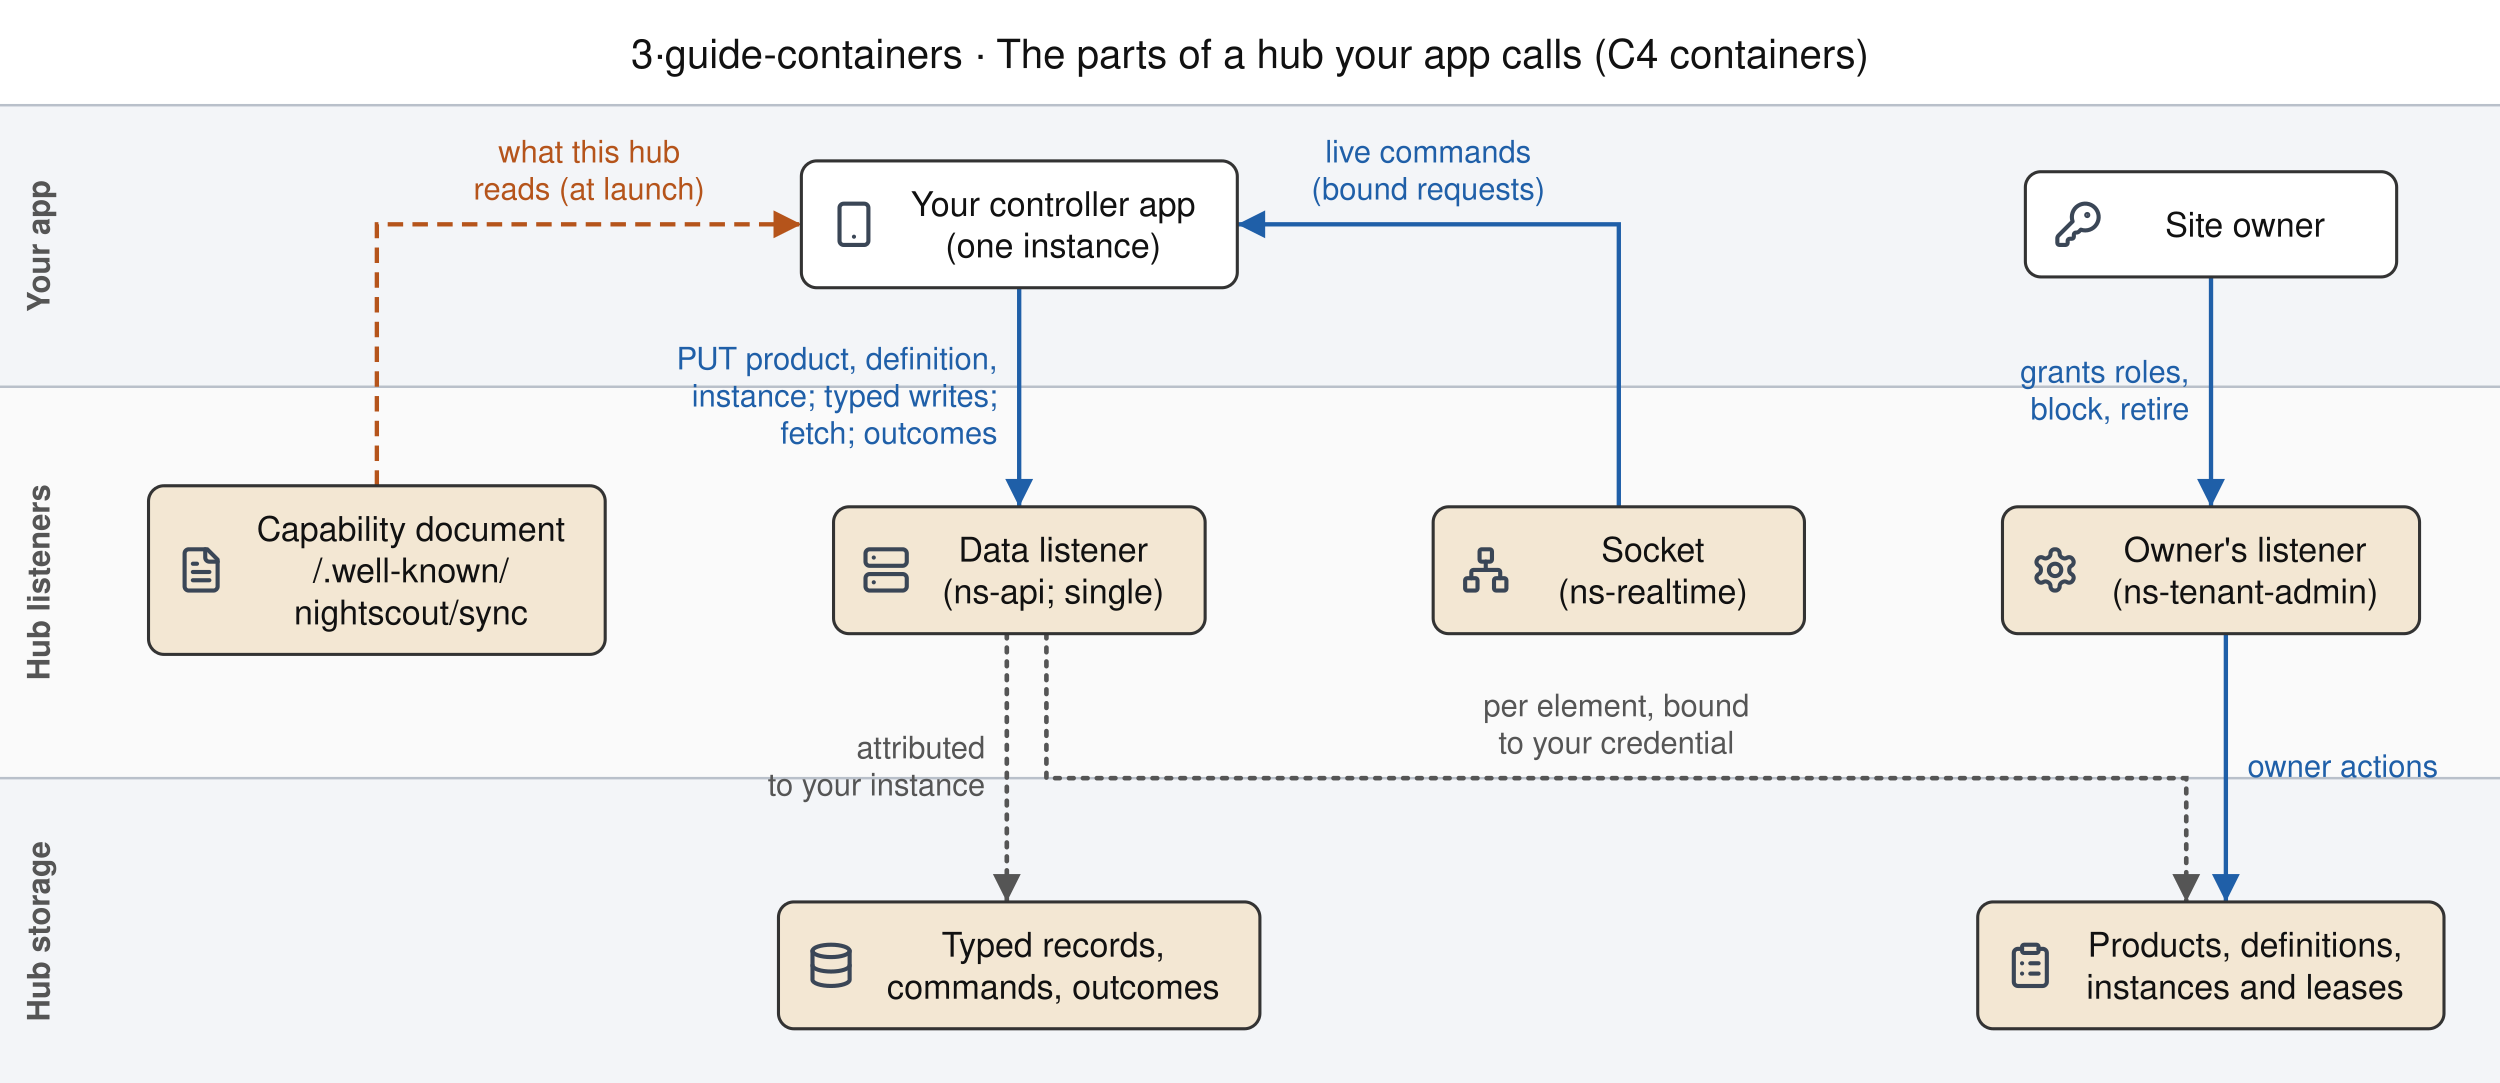
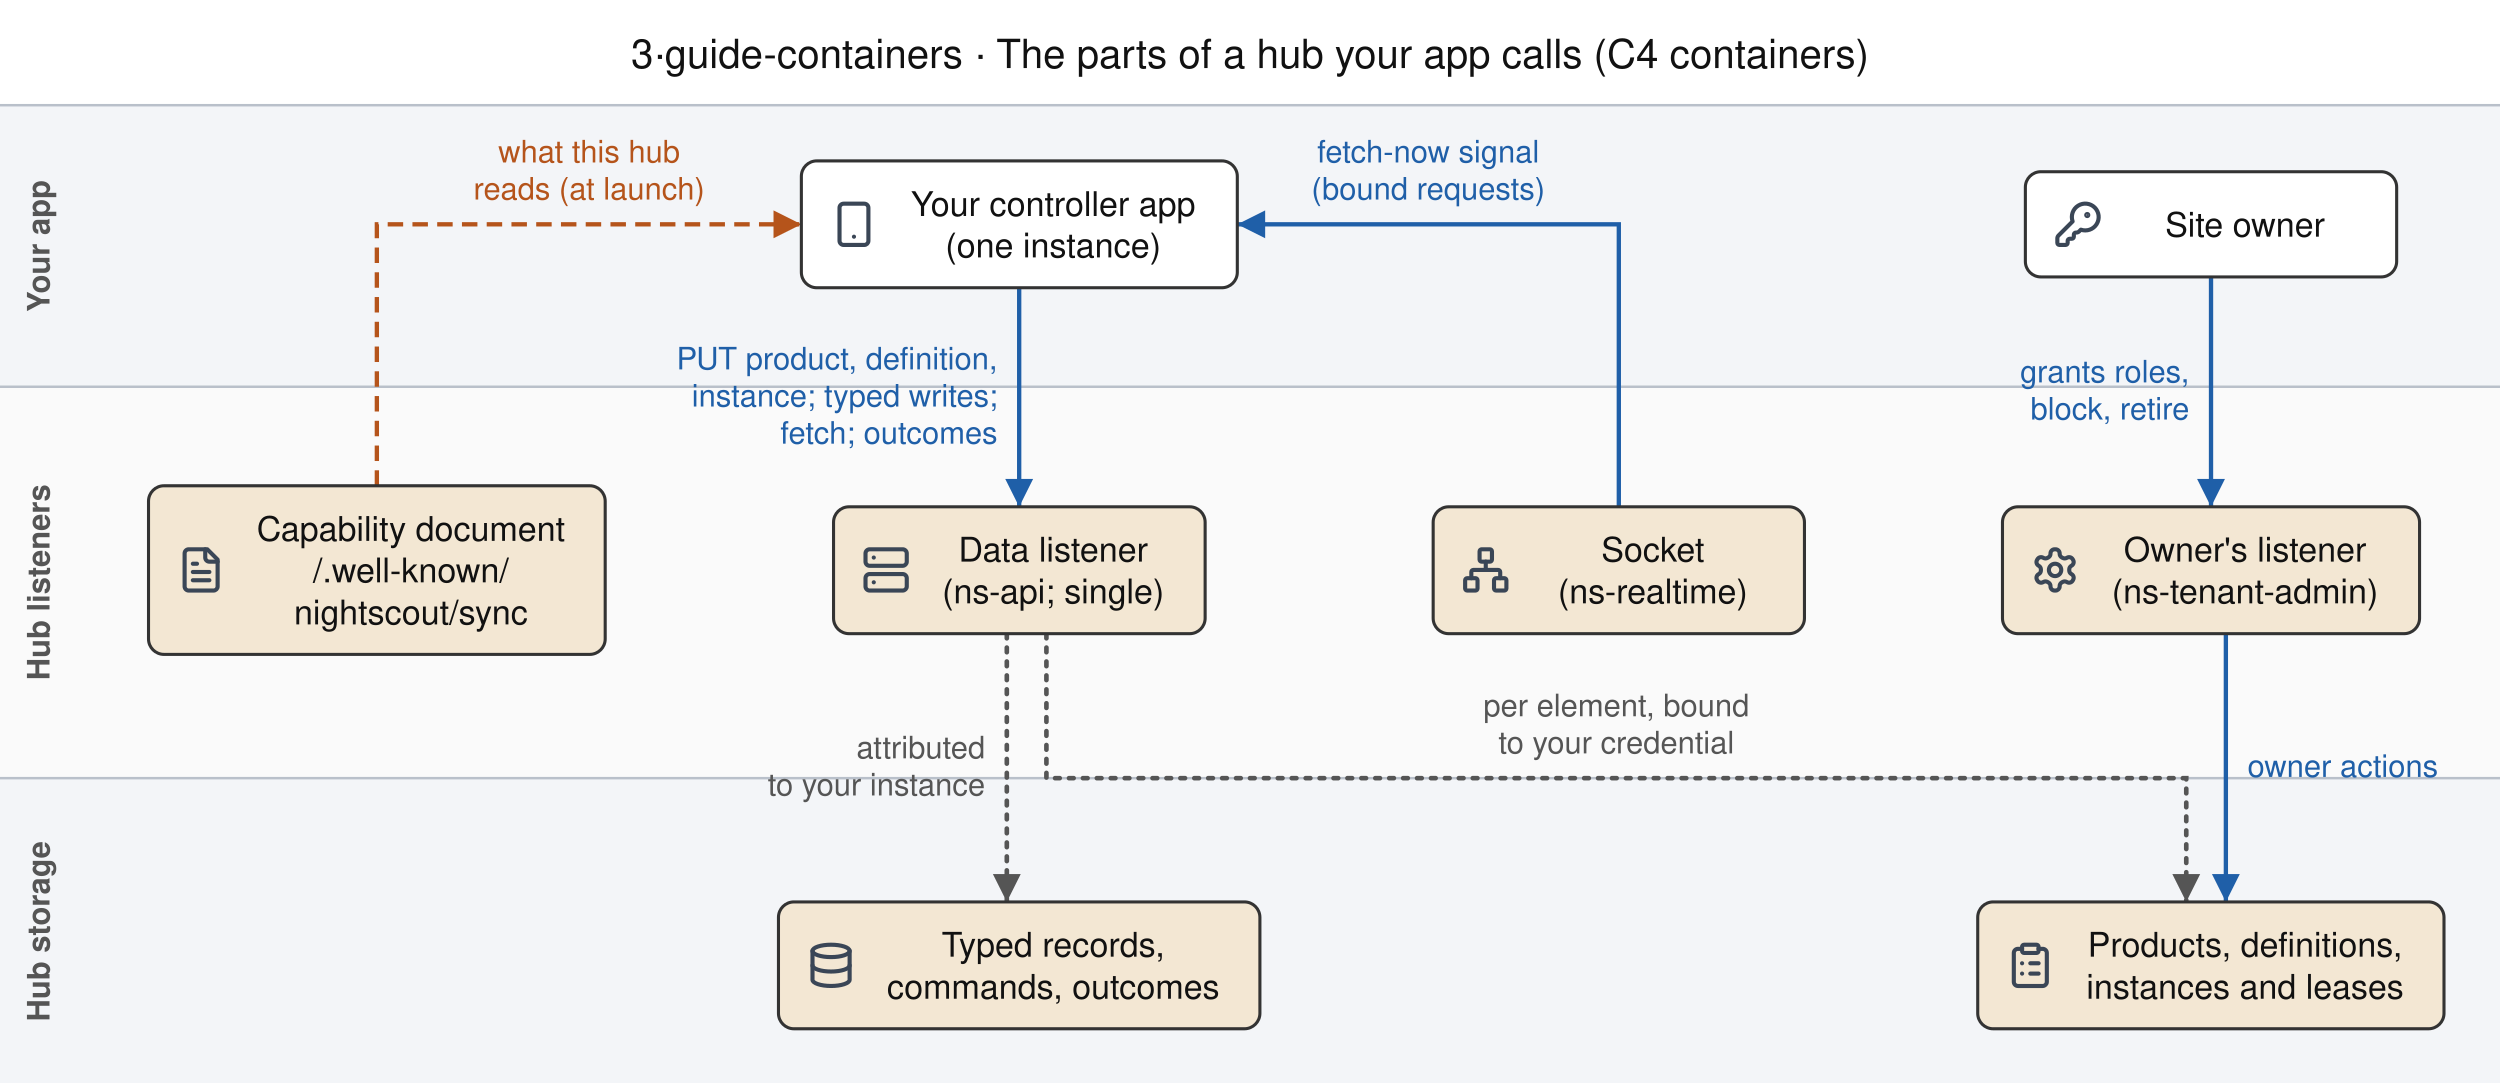
<svg xmlns="http://www.w3.org/2000/svg" width="808" height="350" viewBox="0 0 808 350" font-family="Helvetica, Arial, sans-serif">
  <defs>
    <marker id="ah00796b" viewBox="0 0 10 10" refX="10" refY="5" markerUnits="userSpaceOnUse" markerWidth="9" markerHeight="9" orient="auto-start-reverse">
      <path d="M0,0 L10,5 L0,10 z" fill="#00796b" />
    </marker>
    <marker id="ah1f5fa8" viewBox="0 0 10 10" refX="10" refY="5" markerUnits="userSpaceOnUse" markerWidth="9" markerHeight="9" orient="auto-start-reverse">
      <path d="M0,0 L10,5 L0,10 z" fill="#1f5fa8" />
    </marker>
    <marker id="ah2e7d32" viewBox="0 0 10 10" refX="10" refY="5" markerUnits="userSpaceOnUse" markerWidth="9" markerHeight="9" orient="auto-start-reverse">
      <path d="M0,0 L10,5 L0,10 z" fill="#2e7d32" />
    </marker>
    <marker id="ah555555" viewBox="0 0 10 10" refX="10" refY="5" markerUnits="userSpaceOnUse" markerWidth="9" markerHeight="9" orient="auto-start-reverse">
      <path d="M0,0 L10,5 L0,10 z" fill="#555555" />
    </marker>
    <marker id="ah7b3294" viewBox="0 0 10 10" refX="10" refY="5" markerUnits="userSpaceOnUse" markerWidth="9" markerHeight="9" orient="auto-start-reverse">
      <path d="M0,0 L10,5 L0,10 z" fill="#7b3294" />
    </marker>
    <marker id="ah888888" viewBox="0 0 10 10" refX="10" refY="5" markerUnits="userSpaceOnUse" markerWidth="9" markerHeight="9" orient="auto-start-reverse">
      <path d="M0,0 L10,5 L0,10 z" fill="#888888" />
    </marker>
    <marker id="ahb5541b" viewBox="0 0 10 10" refX="10" refY="5" markerUnits="userSpaceOnUse" markerWidth="9" markerHeight="9" orient="auto-start-reverse">
      <path d="M0,0 L10,5 L0,10 z" fill="#b5541b" />
    </marker>
    <marker id="ahc8c8c8" viewBox="0 0 10 10" refX="10" refY="5" markerUnits="userSpaceOnUse" markerWidth="9" markerHeight="9" orient="auto-start-reverse">
      <path d="M0,0 L10,5 L0,10 z" fill="#c8c8c8" />
    </marker>
    <symbol id="icon-clipboard-list" viewBox="0 0 24 24" fill="none" stroke="currentColor" stroke-width="2" stroke-linecap="round" stroke-linejoin="round">
      <rect width="8" height="4" x="8" y="2" rx="1" ry="1" />
      <path d="M16 4h2a2 2 0 0 1 2 2v14a2 2 0 0 1-2 2H6a2 2 0 0 1-2-2V6a2 2 0 0 1 2-2h2" />
      <path d="M12 11h4" />
      <path d="M12 16h4" />
      <path d="M8 11h.01" />
      <path d="M8 16h.01" />
    </symbol>
    <symbol id="icon-database" viewBox="0 0 24 24" fill="none" stroke="currentColor" stroke-width="2" stroke-linecap="round" stroke-linejoin="round">
      <ellipse cx="12" cy="5" rx="9" ry="3" />
      <path d="M3 5V19A9 3 0 0 0 21 19V5" />
      <path d="M3 12A9 3 0 0 0 21 12" />
    </symbol>
    <symbol id="icon-file-text" viewBox="0 0 24 24" fill="none" stroke="currentColor" stroke-width="2" stroke-linecap="round" stroke-linejoin="round">
      <path d="M15 2H6a2 2 0 0 0-2 2v16a2 2 0 0 0 2 2h12a2 2 0 0 0 2-2V7Z" />
      <path d="M14 2v4a2 2 0 0 0 2 2h4" />
      <path d="M10 9H8" />
      <path d="M16 13H8" />
      <path d="M16 17H8" />
    </symbol>
    <symbol id="icon-key-round" viewBox="0 0 24 24" fill="none" stroke="currentColor" stroke-width="2" stroke-linecap="round" stroke-linejoin="round">
      <path d="M2.586 17.414A2 2 0 0 0 2 18.828V21a1 1 0 0 0 1 1h3a1 1 0 0 0 1-1v-1a1 1 0 0 1 1-1h1a1 1 0 0 0 1-1v-1a1 1 0 0 1 1-1h.172a2 2 0 0 0 1.414-.586l.814-.814a6.5 6.5 0 1 0-4-4z" />
      <circle cx="16.5" cy="7.5" r=".5" fill="currentColor" />
    </symbol>
    <symbol id="icon-network" viewBox="0 0 24 24" fill="none" stroke="currentColor" stroke-width="2" stroke-linecap="round" stroke-linejoin="round">
      <rect x="16" y="16" width="6" height="6" rx="1" />
      <rect x="2" y="16" width="6" height="6" rx="1" />
      <rect x="9" y="2" width="6" height="6" rx="1" />
      <path d="M5 16v-3a1 1 0 0 1 1-1h12a1 1 0 0 1 1 1v3" />
      <path d="M12 12V8" />
    </symbol>
    <symbol id="icon-server" viewBox="0 0 24 24" fill="none" stroke="currentColor" stroke-width="2" stroke-linecap="round" stroke-linejoin="round">
      <rect width="20" height="8" x="2" y="2" rx="2" ry="2" />
      <rect width="20" height="8" x="2" y="14" rx="2" ry="2" />
      <line x1="6" x2="6.01" y1="6" y2="6" />
      <line x1="6" x2="6.01" y1="18" y2="18" />
    </symbol>
    <symbol id="icon-settings" viewBox="0 0 24 24" fill="none" stroke="currentColor" stroke-width="2" stroke-linecap="round" stroke-linejoin="round">
      <path d="M12.22 2h-.44a2 2 0 0 0-2 2v.18a2 2 0 0 1-1 1.73l-.43.25a2 2 0 0 1-2 0l-.15-.08a2 2 0 0 0-2.73.73l-.22.38a2 2 0 0 0 .73 2.73l.15.1a2 2 0 0 1 1 1.72v.51a2 2 0 0 1-1 1.74l-.15.09a2 2 0 0 0-.73 2.73l.22.38a2 2 0 0 0 2.73.73l.15-.08a2 2 0 0 1 2 0l.43.25a2 2 0 0 1 1 1.73V20a2 2 0 0 0 2 2h.44a2 2 0 0 0 2-2v-.18a2 2 0 0 1 1-1.73l.43-.25a2 2 0 0 1 2 0l.15.08a2 2 0 0 0 2.73-.73l.22-.39a2 2 0 0 0-.73-2.73l-.15-.08a2 2 0 0 1-1-1.74v-.5a2 2 0 0 1 1-1.74l.15-.09a2 2 0 0 0 .73-2.73l-.22-.38a2 2 0 0 0-2.73-.73l-.15.08a2 2 0 0 1-2 0l-.43-.25a2 2 0 0 1-1-1.73V4a2 2 0 0 0-2-2z" />
      <circle cx="12" cy="12" r="3" />
    </symbol>
    <symbol id="icon-smartphone" viewBox="0 0 24 24" fill="none" stroke="currentColor" stroke-width="2" stroke-linecap="round" stroke-linejoin="round">
      <rect width="14" height="20" x="5" y="2" rx="2" ry="2" />
      <path d="M12 18h.01" />
    </symbol>
  </defs>
  <rect x="0" y="0" width="808" height="350" fill="#ffffff" />
  <text x="404.0" y="22" font-size="13" text-anchor="middle" fill="#111">3·guide-containers · The parts of a hub your app calls (C4 containers)</text>
  <g transform="translate(0.0,0.0)">
    <rect class="band" x="0.0" y="34.0" width="808" height="91.0" fill="#f3f5f8" />
    <line x1="0.0" x2="808" y1="34.0" y2="34.0" stroke="#b9c0ca" stroke-width="0.8" />
    <text class="band" x="16.0" y="79.5" font-size="10" fill="#555" text-anchor="middle" font-weight="bold" transform="rotate(-90 16.0 79.5)">Your app</text>
    <rect class="band" x="0.0" y="125.0" width="808" height="126.5" fill="#fafafa" />
    <line x1="0.0" x2="808" y1="125.0" y2="125.0" stroke="#b9c0ca" stroke-width="0.8" />
    <text class="band" x="16.0" y="188.2" font-size="10" fill="#555" text-anchor="middle" font-weight="bold" transform="rotate(-90 16.0 188.2)">Hub listeners</text>
    <rect class="band" x="0.0" y="251.5" width="808" height="99.0" fill="#f3f5f8" />
    <line x1="0.0" x2="808" y1="251.5" y2="251.5" stroke="#b9c0ca" stroke-width="0.8" />
    <text class="band" x="16.0" y="301.0" font-size="10" fill="#555" text-anchor="middle" font-weight="bold" transform="rotate(-90 16.0 301.0)">Hub storage</text>
    <g class="edge">
      <path class="edge" d="M121.8,157.0 L121.8,72.5 L259.0,72.5" fill="none" stroke="#b5541b" stroke-width="1.4" stroke-dasharray="5,3" stroke-linecap="butt" marker-end="url(#ahb5541b)" />
    </g>
    <g class="edge">
      <path class="edge" d="M329.4,93.0 L329.4,163.8" fill="none" stroke="#1f5fa8" stroke-width="1.4" stroke-linecap="butt" marker-end="url(#ah1f5fa8)" />
    </g>
    <g class="edge">
      <path class="edge" d="M523.2,163.8 L523.2,72.5 L399.9,72.5" fill="none" stroke="#1f5fa8" stroke-width="1.4" stroke-linecap="butt" marker-end="url(#ah1f5fa8)" />
    </g>
    <g class="edge">
      <path class="edge" d="M714.6,89.5 L714.6,163.8" fill="none" stroke="#1f5fa8" stroke-width="1.4" stroke-linecap="butt" marker-end="url(#ah1f5fa8)" />
    </g>
    <g class="edge">
      <path class="edge" d="M338.2,204.8 L338.2,251.5 L706.6,251.5 L706.6,291.5" fill="none" stroke="#555555" stroke-width="1.5" stroke-dasharray="1.5,3" stroke-linecap="round" marker-end="url(#ah555555)" />
    </g>
    <g class="edge">
      <path class="edge" d="M325.4,204.8 L325.4,291.5" fill="none" stroke="#555555" stroke-width="1.5" stroke-dasharray="1.5,3" stroke-linecap="round" marker-end="url(#ah555555)" />
    </g>
    <g class="edge">
      <path class="edge" d="M719.4,204.8 L719.4,291.5" fill="none" stroke="#1f5fa8" stroke-width="1.4" stroke-linecap="butt" marker-end="url(#ah1f5fa8)" />
    </g>
    <g class="node" data-id="app">
      <rect x="259.0" y="52.0" width="140.9" height="41.0" rx="5" fill="#ffffff" stroke="#333333" stroke-width="1" />
      <use href="#icon-smartphone" x="268.0" y="64.5" width="16" height="16" color="#3a4656" />
      <text x="340.4" y="69.8" font-size="11" text-anchor="middle" fill="#111111">Your controller app</text>
      <text x="340.4" y="83.2" font-size="11" text-anchor="middle" fill="#111111">(one instance)</text>
    </g>
    <g class="node" data-id="owner">
      <rect x="654.6" y="55.5" width="120.0" height="34.0" rx="5" fill="#ffffff" stroke="#333333" stroke-width="1" />
      <use href="#icon-key-round" x="663.6" y="64.5" width="16" height="16" color="#3a4656" />
      <text x="725.6" y="76.5" font-size="11" text-anchor="middle" fill="#111111">Site owner</text>
    </g>
    <g class="node" data-id="wk">
      <rect x="48.0" y="157.0" width="147.6" height="54.5" rx="5" fill="#f3e7d3" stroke="#333333" stroke-width="1" />
      <use href="#icon-file-text" x="57.0" y="176.2" width="16" height="16" color="#3a4656" />
      <text x="132.8" y="174.8" font-size="11" text-anchor="middle" fill="#111111">Capability document</text>
      <text x="132.8" y="188.2" font-size="11" text-anchor="middle" fill="#111111">/.well-known/</text>
      <text x="132.8" y="201.8" font-size="11" text-anchor="middle" fill="#111111">nightscout/sync</text>
    </g>
    <g class="node" data-id="api">
      <rect x="269.4" y="163.8" width="120.1" height="41.0" rx="5" fill="#f3e7d3" stroke="#333333" stroke-width="1" />
      <use href="#icon-server" x="278.4" y="176.2" width="16" height="16" color="#3a4656" />
      <text x="340.4" y="181.5" font-size="11" text-anchor="middle" fill="#111111">Data listener</text>
      <text x="340.4" y="195.0" font-size="11" text-anchor="middle" fill="#111111">(ns-api; single)</text>
    </g>
    <g class="node" data-id="rt">
      <rect x="463.2" y="163.8" width="120.0" height="41.0" rx="5" fill="#f3e7d3" stroke="#333333" stroke-width="1" />
      <use href="#icon-network" x="472.2" y="176.2" width="16" height="16" color="#3a4656" />
      <text x="534.2" y="181.5" font-size="11" text-anchor="middle" fill="#111111">Socket</text>
      <text x="534.2" y="195.0" font-size="11" text-anchor="middle" fill="#111111">(ns-realtime)</text>
    </g>
    <g class="node" data-id="tadmin">
      <rect x="647.2" y="163.8" width="134.8" height="41.0" rx="5" fill="#f3e7d3" stroke="#333333" stroke-width="1" />
      <use href="#icon-settings" x="656.2" y="176.2" width="16" height="16" color="#3a4656" />
      <text x="725.6" y="181.5" font-size="11" text-anchor="middle" fill="#111111">Owner's listener</text>
      <text x="725.6" y="195.0" font-size="11" text-anchor="middle" fill="#111111">(ns-tenant-admin)</text>
    </g>
    <g class="node" data-id="rec">
      <rect x="251.6" y="291.5" width="155.6" height="41.0" rx="5" fill="#f3e7d3" stroke="#333333" stroke-width="1" />
      <use href="#icon-database" x="260.6" y="304.0" width="16" height="16" color="#3a4656" />
      <text x="340.4" y="309.2" font-size="11" text-anchor="middle" fill="#111111">Typed records,</text>
      <text x="340.4" y="322.8" font-size="11" text-anchor="middle" fill="#111111">commands, outcomes</text>
    </g>
    <g class="node" data-id="reg">
      <rect x="639.2" y="291.5" width="150.7" height="41.0" rx="5" fill="#f3e7d3" stroke="#333333" stroke-width="1" />
      <use href="#icon-clipboard-list" x="648.2" y="304.0" width="16" height="16" color="#3a4656" />
      <text x="725.6" y="309.2" font-size="11" text-anchor="middle" fill="#111111">Products, definitions,</text>
      <text x="725.6" y="322.8" font-size="11" text-anchor="middle" fill="#111111">instances and leases</text>
    </g>
    <g class="elabel" data-k="0">
      <text x="190.4" y="52.5" font-size="10" text-anchor="middle" fill="#b5541b">what this hub</text>
      <text x="190.4" y="64.5" font-size="10" text-anchor="middle" fill="#b5541b">reads (at launch)</text>
    </g>
    <g class="elabel" data-k="1">
      <text x="322.4" y="119.4" font-size="10" text-anchor="end" fill="#1f5fa8">PUT product, definition,</text>
      <text x="322.4" y="131.4" font-size="10" text-anchor="end" fill="#1f5fa8">instance; typed writes;</text>
      <text x="322.4" y="143.4" font-size="10" text-anchor="end" fill="#1f5fa8">fetch; outcomes</text>
    </g>
    <g class="elabel" data-k="2">
-       <text x="461.6" y="52.5" font-size="10" text-anchor="middle" fill="#1f5fa8">live commands</text>
+       <text x="461.6" y="52.5" font-size="10" text-anchor="middle" fill="#1f5fa8">fetch-now signal</text>
      <text x="461.6" y="64.5" font-size="10" text-anchor="middle" fill="#1f5fa8">(bound requests)</text>
    </g>
    <g class="elabel" data-k="3">
      <text x="707.6" y="123.6" font-size="10" text-anchor="end" fill="#1f5fa8">grants roles,</text>
      <text x="707.6" y="135.6" font-size="10" text-anchor="end" fill="#1f5fa8">block, retire</text>
    </g>
    <g class="elabel" data-k="4">
      <text x="522.4" y="231.5" font-size="10" text-anchor="middle" fill="#555555">per element, bound</text>
      <text x="522.4" y="243.5" font-size="10" text-anchor="middle" fill="#555555">to your credential</text>
    </g>
    <g class="elabel" data-k="5">
      <text x="318.4" y="245.1" font-size="10" text-anchor="end" fill="#555555">attributed</text>
      <text x="318.4" y="257.1" font-size="10" text-anchor="end" fill="#555555">to your instance</text>
    </g>
    <g class="elabel" data-k="6">
      <text x="726.4" y="251.1" font-size="10" text-anchor="start" fill="#1f5fa8">owner actions</text>
    </g>
  </g>
</svg>
